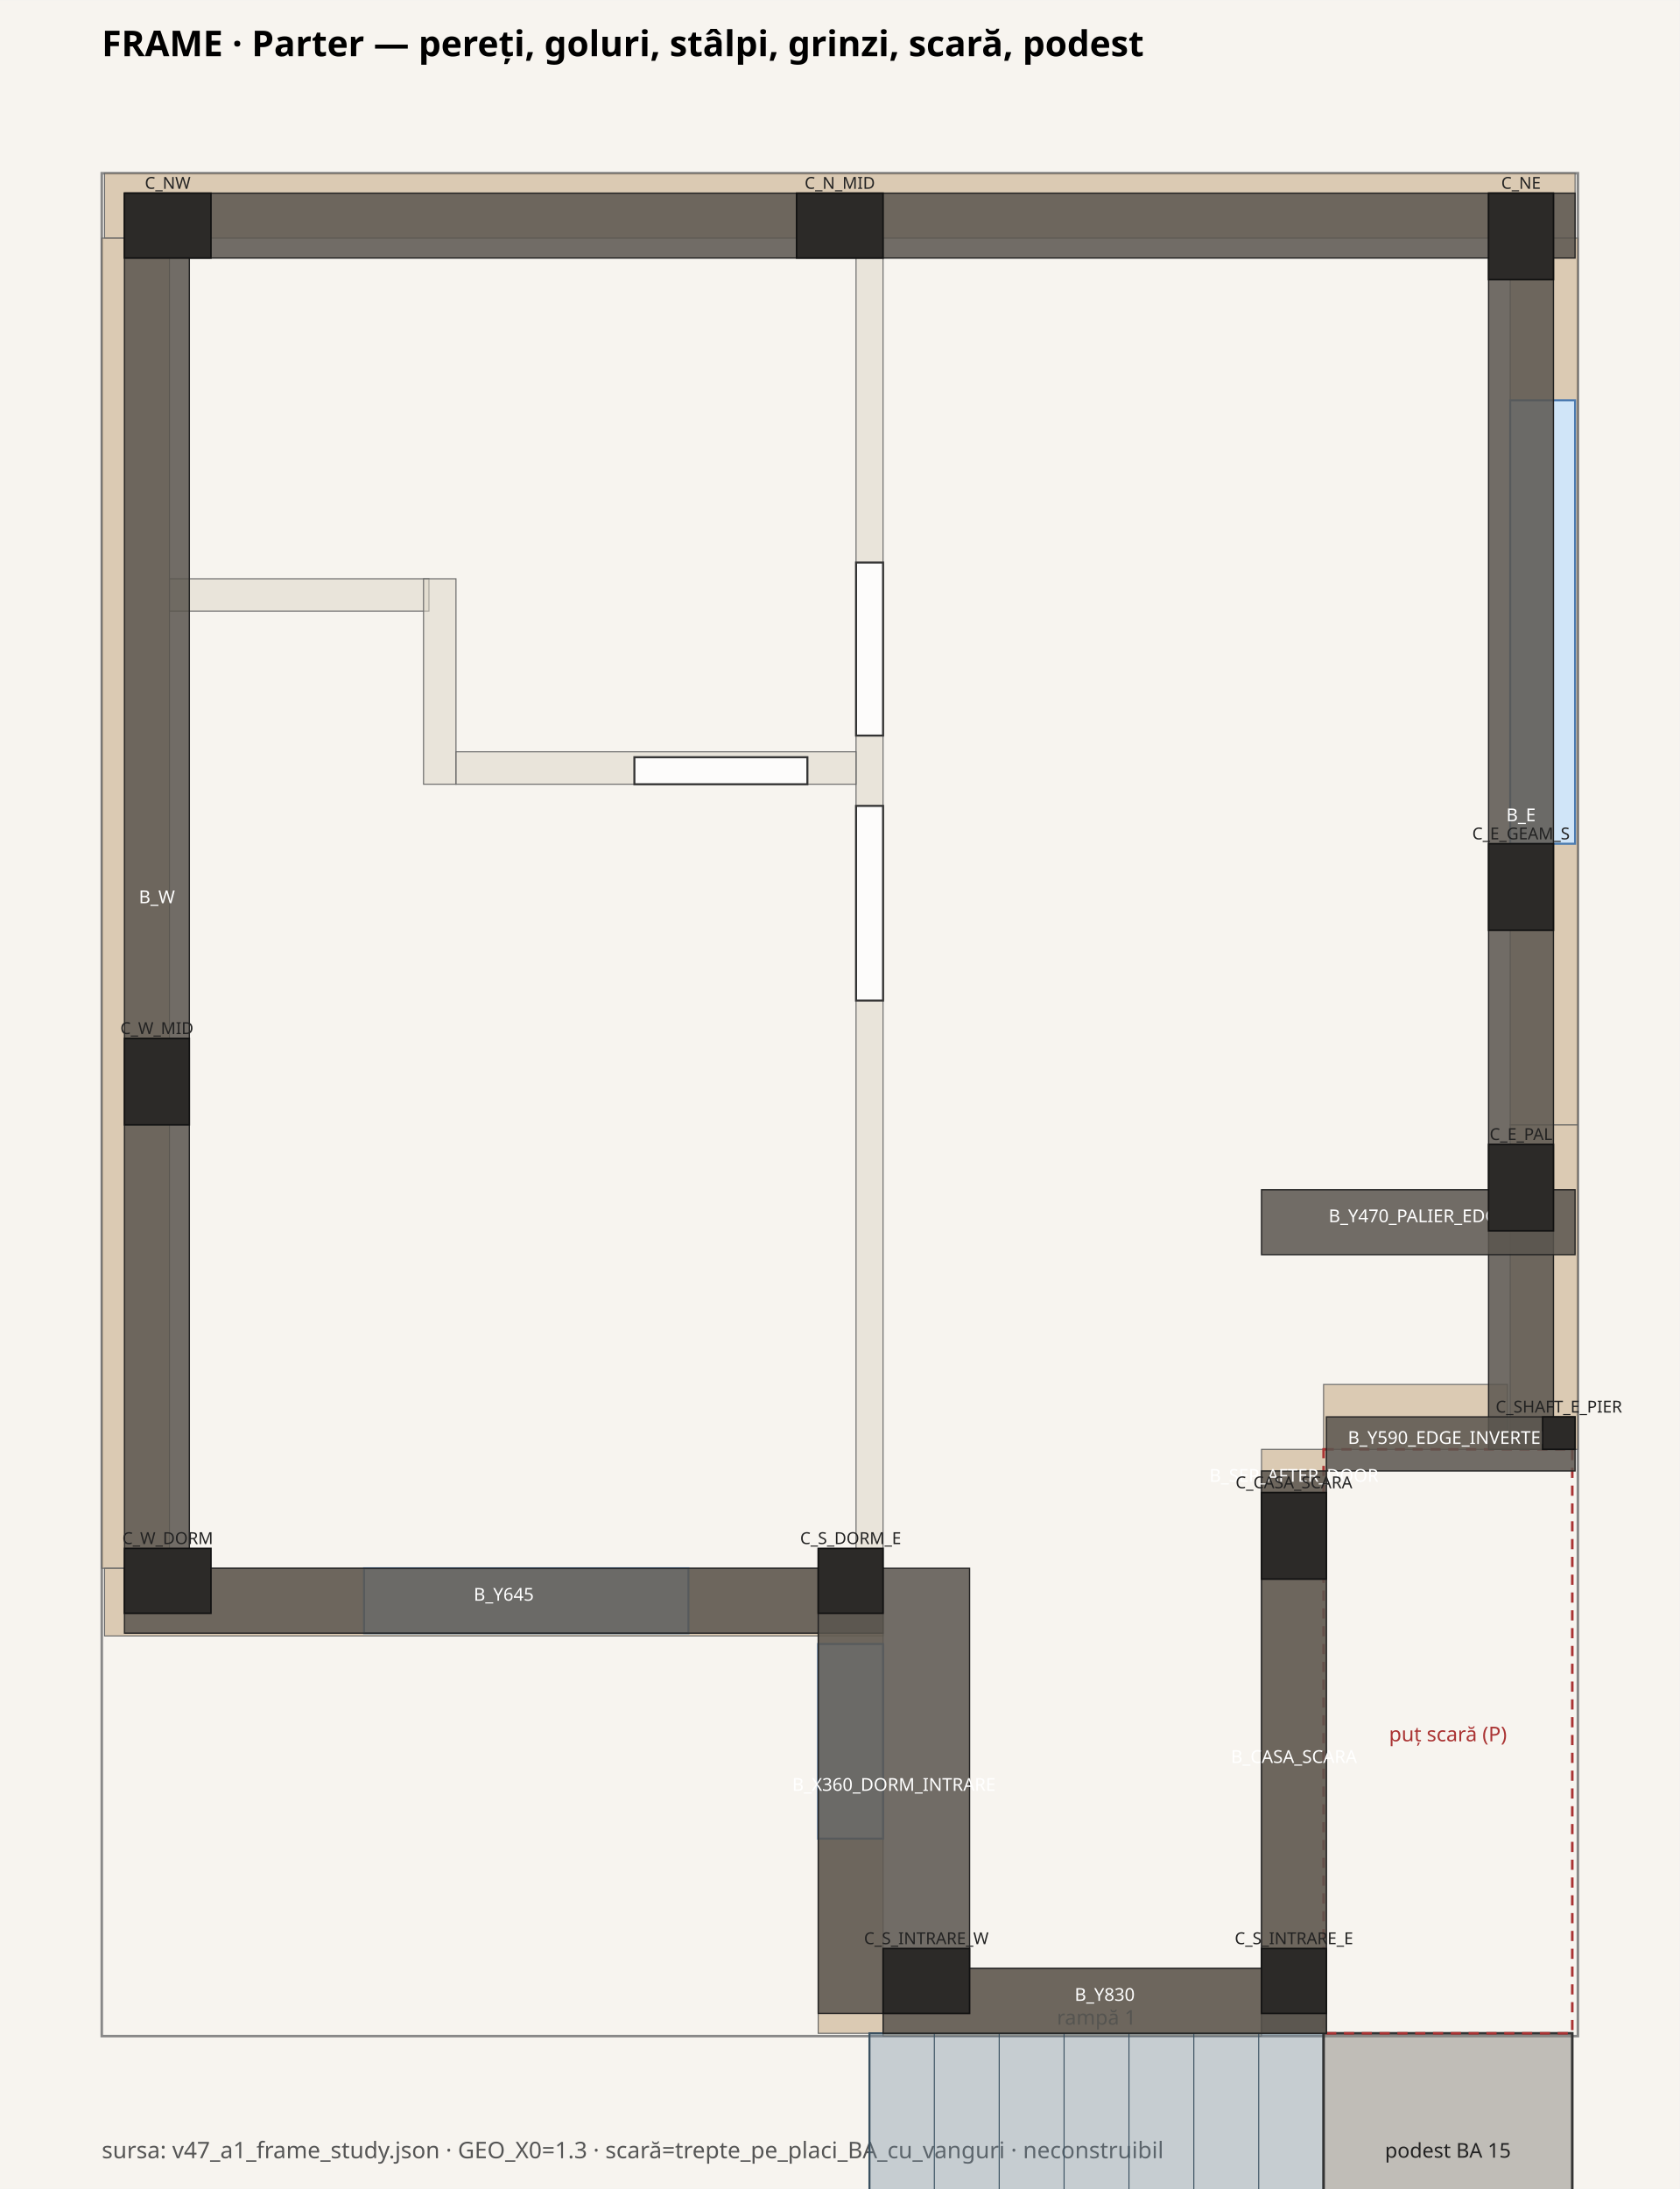
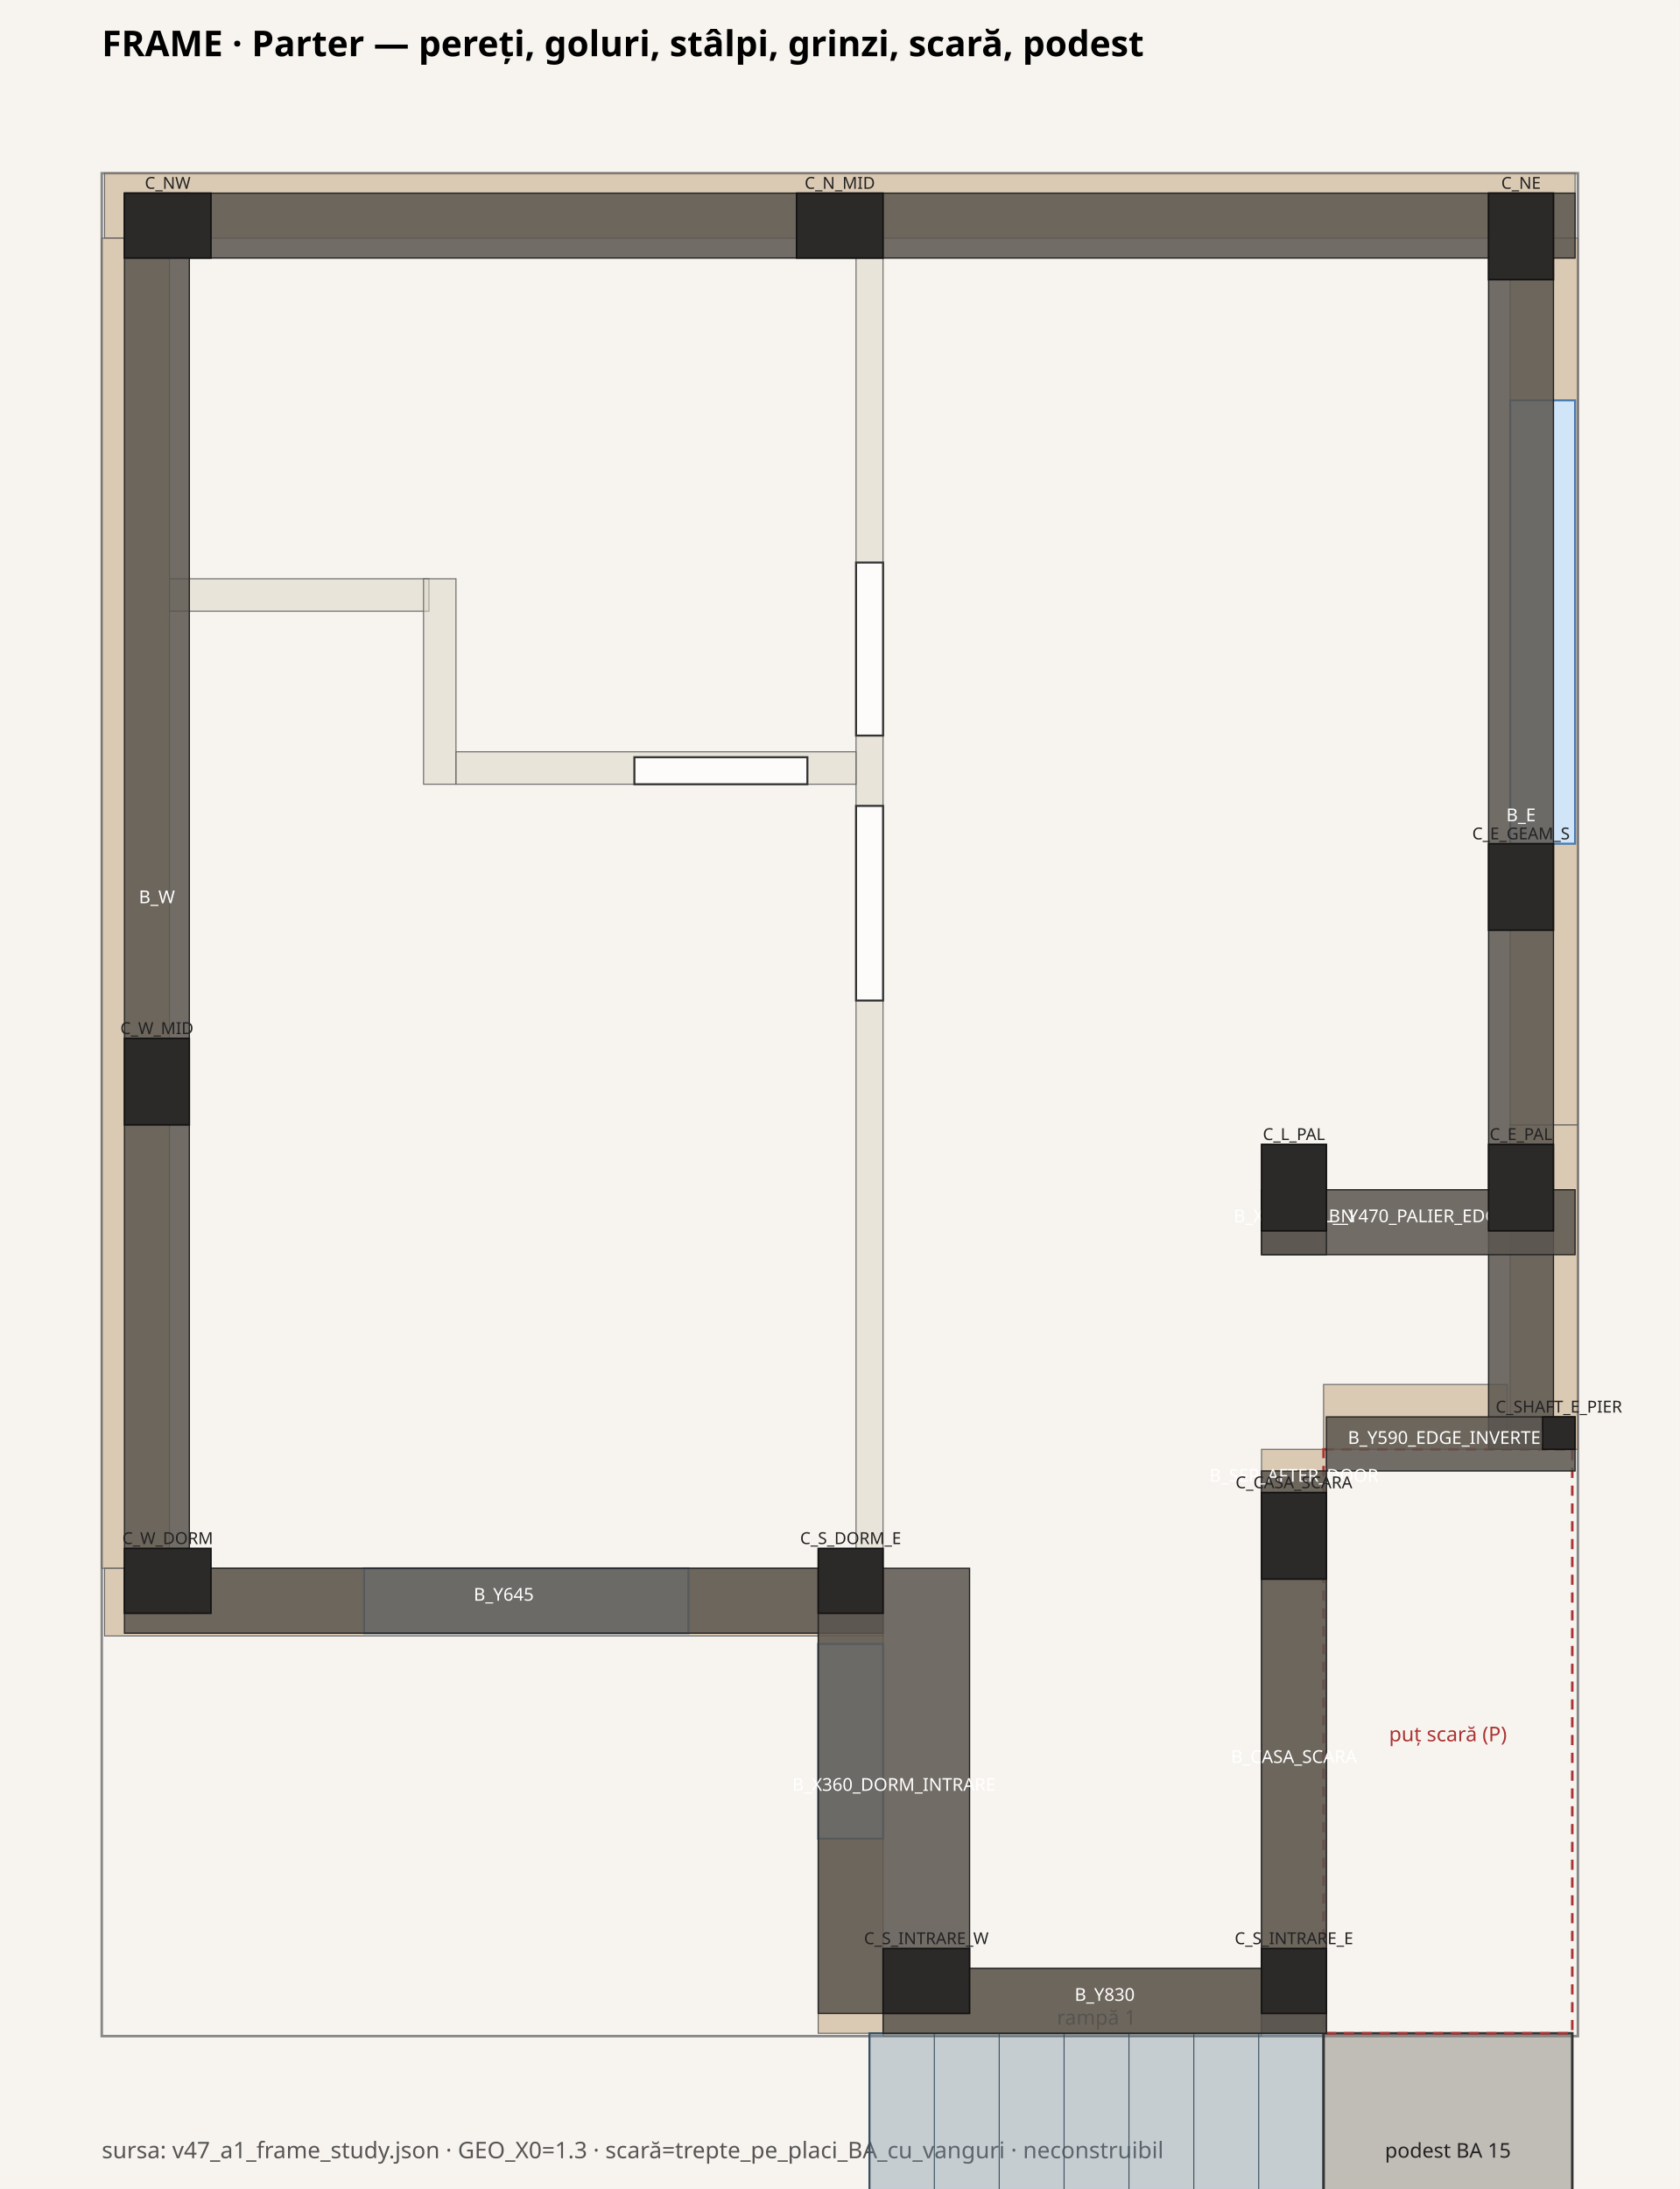
<svg xmlns="http://www.w3.org/2000/svg" width="660" height="860" viewBox="0 0 660.21 860.105">
  <rect width="100%" height="100%" fill="#f7f4ef" />
  <text x="40" y="22" font-size="14" font-weight="600" font-family="IBM Plex Sans,Segoe UI,sans-serif">FRAME · Parter — pereți, goluri, stâlpi, grinzi, scară, podest</text>
  <text x="40" y="848.105" font-size="9" fill="#555" font-family="IBM Plex Sans,Segoe UI,sans-serif">sursa: v47_a1_frame_study.json · GEO_X0=1.3 · scară=trepte_pe_placi_BA_cu_vanguri · neconstruibil</text>
  <rect x="40" y="68" width="580.21" height="732.105" fill="none" stroke="#888" stroke-width="1" />
  <rect x="41.105" y="68" width="578" height="25.5" fill="#c4a882" fill-opacity="0.55" stroke="#666" stroke-width="0.4" />
  <rect x="40" y="93.5" width="26.605" height="522.75" fill="#c4a882" fill-opacity="0.55" stroke="#666" stroke-width="0.4" />
  <rect x="593.605" y="93.5" width="26.605" height="348.5" fill="#c4a882" fill-opacity="0.55" stroke="#666" stroke-width="0.4" />
  <rect x="347.105" y="773.5" width="148.75" height="26.605" fill="#c4a882" fill-opacity="0.55" stroke="#666" stroke-width="0.4" />
  <rect x="41.105" y="616.25" width="306" height="26.605" fill="#c4a882" fill-opacity="0.55" stroke="#666" stroke-width="0.4" />
  <rect x="336.48" y="93.5" width="10.625" height="522.75" fill="#ddd6c8" fill-opacity="0.55" stroke="#666" stroke-width="0.4" />
  <rect x="66.605" y="227.375" width="102" height="12.75" fill="#ddd6c8" fill-opacity="0.55" stroke="#666" stroke-width="0.4" />
  <rect x="166.48" y="227.375" width="12.75" height="80.75" fill="#ddd6c8" fill-opacity="0.55" stroke="#666" stroke-width="0.4" />
  <rect x="179.23" y="295.375" width="157.25" height="12.75" fill="#ddd6c8" fill-opacity="0.55" stroke="#666" stroke-width="0.4" />
  <rect x="495.855" y="569.5" width="25.5" height="229.5" fill="#c4a882" fill-opacity="0.55" stroke="#666" stroke-width="0.4" />
  <rect x="321.605" y="641.75" width="25.5" height="157.25" fill="#c4a882" fill-opacity="0.55" stroke="#666" stroke-width="0.4" />
  <rect x="593.605" y="442" width="26.605" height="127.5" fill="#c4a882" fill-opacity="0.55" stroke="#666" stroke-width="0.4" />
  <rect x="520.25" y="544" width="72.25" height="25.5" fill="#c4a882" fill-opacity="0.55" stroke="#666" stroke-width="0.4" />
  <rect x="336.48" y="221" width="10.625" height="68" fill="#fff" fill-opacity="0.9" stroke="#333" stroke-width="0.8" />
  <rect x="249.355" y="297.5" width="68" height="10.625" fill="#fff" fill-opacity="0.9" stroke="#333" stroke-width="0.8" />
  <rect x="336.48" y="316.625" width="10.625" height="76.5" fill="#fff" fill-opacity="0.9" stroke="#333" stroke-width="0.8" />
  <rect x="143.105" y="616.25" width="127.5" height="25.5" fill="#cfe8ff" fill-opacity="0.9" stroke="#4a7ab0" stroke-width="0.8" />
  <rect x="321.605" y="646" width="25.5" height="76.5" fill="#cfe8ff" fill-opacity="0.9" stroke="#4a7ab0" stroke-width="0.8" />
  <rect x="593.605" y="157.25" width="25.5" height="174.25" fill="#cfe8ff" fill-opacity="0.9" stroke="#4a7ab0" stroke-width="0.8" />
  <rect x="341.75" y="799" width="178.5" height="97.75" fill="#6a8498" fill-opacity="0.35" stroke="#3a5060" stroke-width="0.8" />
  <line x1="341.75" y1="799" x2="341.75" y2="896.75" stroke="#3a5060" stroke-width="0.4" />
  <line x1="367.25" y1="799" x2="367.25" y2="896.75" stroke="#3a5060" stroke-width="0.4" />
  <line x1="392.75" y1="799" x2="392.75" y2="896.75" stroke="#3a5060" stroke-width="0.4" />
  <line x1="418.25" y1="799" x2="418.25" y2="896.75" stroke="#3a5060" stroke-width="0.4" />
  <line x1="443.75" y1="799" x2="443.75" y2="896.75" stroke="#3a5060" stroke-width="0.4" />
  <line x1="469.25" y1="799" x2="469.25" y2="896.75" stroke="#3a5060" stroke-width="0.4" />
  <line x1="494.75" y1="799" x2="494.75" y2="896.75" stroke="#3a5060" stroke-width="0.4" />
  <text x="431" y="795.6" text-anchor="middle" font-size="8" fill="#3a5060" font-family="IBM Plex Sans,Segoe UI,sans-serif">rampă 1</text>
  <rect x="520.25" y="799" width="97.75" height="97.75" fill="#8b8680" fill-opacity="0.5" stroke="#333" stroke-width="1" />
  <text x="569.125" y="847.875" text-anchor="middle" font-size="8" fill="#222" font-family="IBM Plex Sans,Segoe UI,sans-serif">podest BA 15</text>
  <rect x="520.25" y="569.5" width="97.75" height="229.5" fill="none" stroke="#a33" stroke-width="1" stroke-dasharray="4 3" />
  <text x="569.125" y="684.25" text-anchor="middle" font-size="8" fill="#a33" font-family="IBM Plex Sans,Segoe UI,sans-serif">puț scară (P)</text>
  <rect x="48.925" y="75.82" width="570.18" height="25.5" fill="#5a554e" fill-opacity="0.85" stroke="#222" stroke-width="0.5" />
  <text x="334.015" y="88.57" text-anchor="middle" font-size="7" fill="#fff" font-family="IBM Plex Sans,Segoe UI,sans-serif">B_N</text>
  <rect x="48.925" y="75.82" width="25.5" height="558.11" fill="#5a554e" fill-opacity="0.85" stroke="#222" stroke-width="0.5" />
  <text x="61.675" y="354.875" text-anchor="middle" font-size="7" fill="#fff" font-family="IBM Plex Sans,Segoe UI,sans-serif">B_W</text>
  <rect x="585.105" y="75.82" width="25.5" height="493.68" fill="#5a554e" fill-opacity="0.85" stroke="#222" stroke-width="0.5" />
  <text x="597.855" y="322.66" text-anchor="middle" font-size="7" fill="#fff" font-family="IBM Plex Sans,Segoe UI,sans-serif">B_E</text>
  <rect x="495.855" y="586.5" width="25.5" height="212.5" fill="#5a554e" fill-opacity="0.85" stroke="#222" stroke-width="0.5" />
  <text x="508.605" y="692.75" text-anchor="middle" font-size="7" fill="#fff" font-family="IBM Plex Sans,Segoe UI,sans-serif">B_CASA_SCARA</text>
  <rect x="521.355" y="556.75" width="97.75" height="21.25" fill="#5a554e" fill-opacity="0.85" stroke="#222" stroke-width="0.5" />
  <text x="570.23" y="567.375" text-anchor="middle" font-size="7" fill="#fff" font-family="IBM Plex Sans,Segoe UI,sans-serif">B_Y590_EDGE_INVERTED</text>
  <rect x="495.855" y="578" width="25.5" height="8.5" fill="#5a554e" fill-opacity="0.85" stroke="#222" stroke-width="0.5" />
  <text x="508.605" y="582.25" text-anchor="middle" font-size="7" fill="#fff" font-family="IBM Plex Sans,Segoe UI,sans-serif">B_SEP_AFTER_DOOR</text>
  <rect x="48.925" y="616.25" width="298.18" height="25.5" fill="#5a554e" fill-opacity="0.85" stroke="#222" stroke-width="0.5" />
  <text x="198.015" y="629" text-anchor="middle" font-size="7" fill="#fff" font-family="IBM Plex Sans,Segoe UI,sans-serif">B_Y645</text>
  <rect x="321.605" y="616.25" width="59.5" height="174.93" fill="#5a554e" fill-opacity="0.85" stroke="#222" stroke-width="0.5" />
  <text x="351.355" y="703.715" text-anchor="middle" font-size="7" fill="#fff" font-family="IBM Plex Sans,Segoe UI,sans-serif">B_X360_DORM_INTRARE</text>
  <rect x="347.105" y="773.5" width="174.25" height="25.5" fill="#5a554e" fill-opacity="0.85" stroke="#222" stroke-width="0.5" />
  <text x="434.23" y="786.25" text-anchor="middle" font-size="7" fill="#fff" font-family="IBM Plex Sans,Segoe UI,sans-serif">B_Y830</text>
  <rect x="495.855" y="467.5" width="123.25" height="25.5" fill="#5a554e" fill-opacity="0.85" stroke="#222" stroke-width="0.5" />
  <text x="557.48" y="480.25" text-anchor="middle" font-size="7" fill="#fff" font-family="IBM Plex Sans,Segoe UI,sans-serif">B_Y470_PALIER_EDGE</text>
+   <rect x="495.855" y="467.5" width="25.5" height="25.5" fill="#5a554e" fill-opacity="0.85" stroke="#222" stroke-width="0.5" />
+   <text x="508.605" y="480.25" text-anchor="middle" font-size="7" fill="#fff" font-family="IBM Plex Sans,Segoe UI,sans-serif">B_X535_PAL_N</text>
  <rect x="48.925" y="75.82" width="34" height="25.5" fill="#2c2a28" stroke="#111" stroke-width="0.6" />
  <text x="65.925" y="74.12" text-anchor="middle" font-size="6.5" fill="#222" font-family="IBM Plex Sans,Segoe UI,sans-serif">C_NW</text>
  <rect x="313.105" y="75.82" width="34" height="25.5" fill="#2c2a28" stroke="#111" stroke-width="0.6" />
  <text x="330.105" y="74.12" text-anchor="middle" font-size="6.5" fill="#222" font-family="IBM Plex Sans,Segoe UI,sans-serif">C_N_MID</text>
  <rect x="585.105" y="75.82" width="25.5" height="34" fill="#2c2a28" stroke="#111" stroke-width="0.6" />
  <text x="597.855" y="74.12" text-anchor="middle" font-size="6.5" fill="#222" font-family="IBM Plex Sans,Segoe UI,sans-serif">C_NE</text>
  <rect x="48.925" y="408" width="25.5" height="34" fill="#2c2a28" stroke="#111" stroke-width="0.6" />
  <text x="61.675" y="406.3" text-anchor="middle" font-size="6.5" fill="#222" font-family="IBM Plex Sans,Segoe UI,sans-serif">C_W_MID</text>
  <rect x="48.925" y="608.43" width="34" height="25.5" fill="#2c2a28" stroke="#111" stroke-width="0.6" />
  <text x="65.925" y="606.73" text-anchor="middle" font-size="6.5" fill="#222" font-family="IBM Plex Sans,Segoe UI,sans-serif">C_W_DORM</text>
  <rect x="321.605" y="608.43" width="25.5" height="25.5" fill="#2c2a28" stroke="#111" stroke-width="0.6" />
  <text x="334.355" y="606.73" text-anchor="middle" font-size="6.5" fill="#222" font-family="IBM Plex Sans,Segoe UI,sans-serif">C_S_DORM_E</text>
  <rect x="585.105" y="331.5" width="25.5" height="34" fill="#2c2a28" stroke="#111" stroke-width="0.6" />
  <text x="597.855" y="329.8" text-anchor="middle" font-size="6.5" fill="#222" font-family="IBM Plex Sans,Segoe UI,sans-serif">C_E_GEAM_S</text>
  <rect x="585.105" y="449.65" width="25.5" height="34" fill="#2c2a28" stroke="#111" stroke-width="0.6" />
  <text x="597.855" y="447.95" text-anchor="middle" font-size="6.5" fill="#222" font-family="IBM Plex Sans,Segoe UI,sans-serif">C_E_PAL</text>
+   <rect x="495.855" y="449.65" width="25.5" height="34" fill="#2c2a28" stroke="#111" stroke-width="0.6" />
+   <text x="508.605" y="447.95" text-anchor="middle" font-size="6.5" fill="#222" font-family="IBM Plex Sans,Segoe UI,sans-serif">C_L_PAL</text>
  <rect x="495.855" y="586.5" width="25.5" height="34" fill="#2c2a28" stroke="#111" stroke-width="0.6" />
  <text x="508.605" y="584.8" text-anchor="middle" font-size="6.5" fill="#222" font-family="IBM Plex Sans,Segoe UI,sans-serif">C_CASA_SCARA</text>
  <rect x="606.355" y="556.75" width="12.75" height="12.75" fill="#2c2a28" stroke="#111" stroke-width="0.6" />
  <text x="612.73" y="555.05" text-anchor="middle" font-size="6.5" fill="#222" font-family="IBM Plex Sans,Segoe UI,sans-serif">C_SHAFT_E_PIER</text>
  <rect x="347.105" y="765.68" width="34" height="25.5" fill="#2c2a28" stroke="#111" stroke-width="0.6" />
  <text x="364.105" y="763.98" text-anchor="middle" font-size="6.5" fill="#222" font-family="IBM Plex Sans,Segoe UI,sans-serif">C_S_INTRARE_W</text>
  <rect x="495.855" y="765.68" width="25.5" height="25.5" fill="#2c2a28" stroke="#111" stroke-width="0.6" />
  <text x="508.605" y="763.98" text-anchor="middle" font-size="6.5" fill="#222" font-family="IBM Plex Sans,Segoe UI,sans-serif">C_S_INTRARE_E</text>
</svg>
